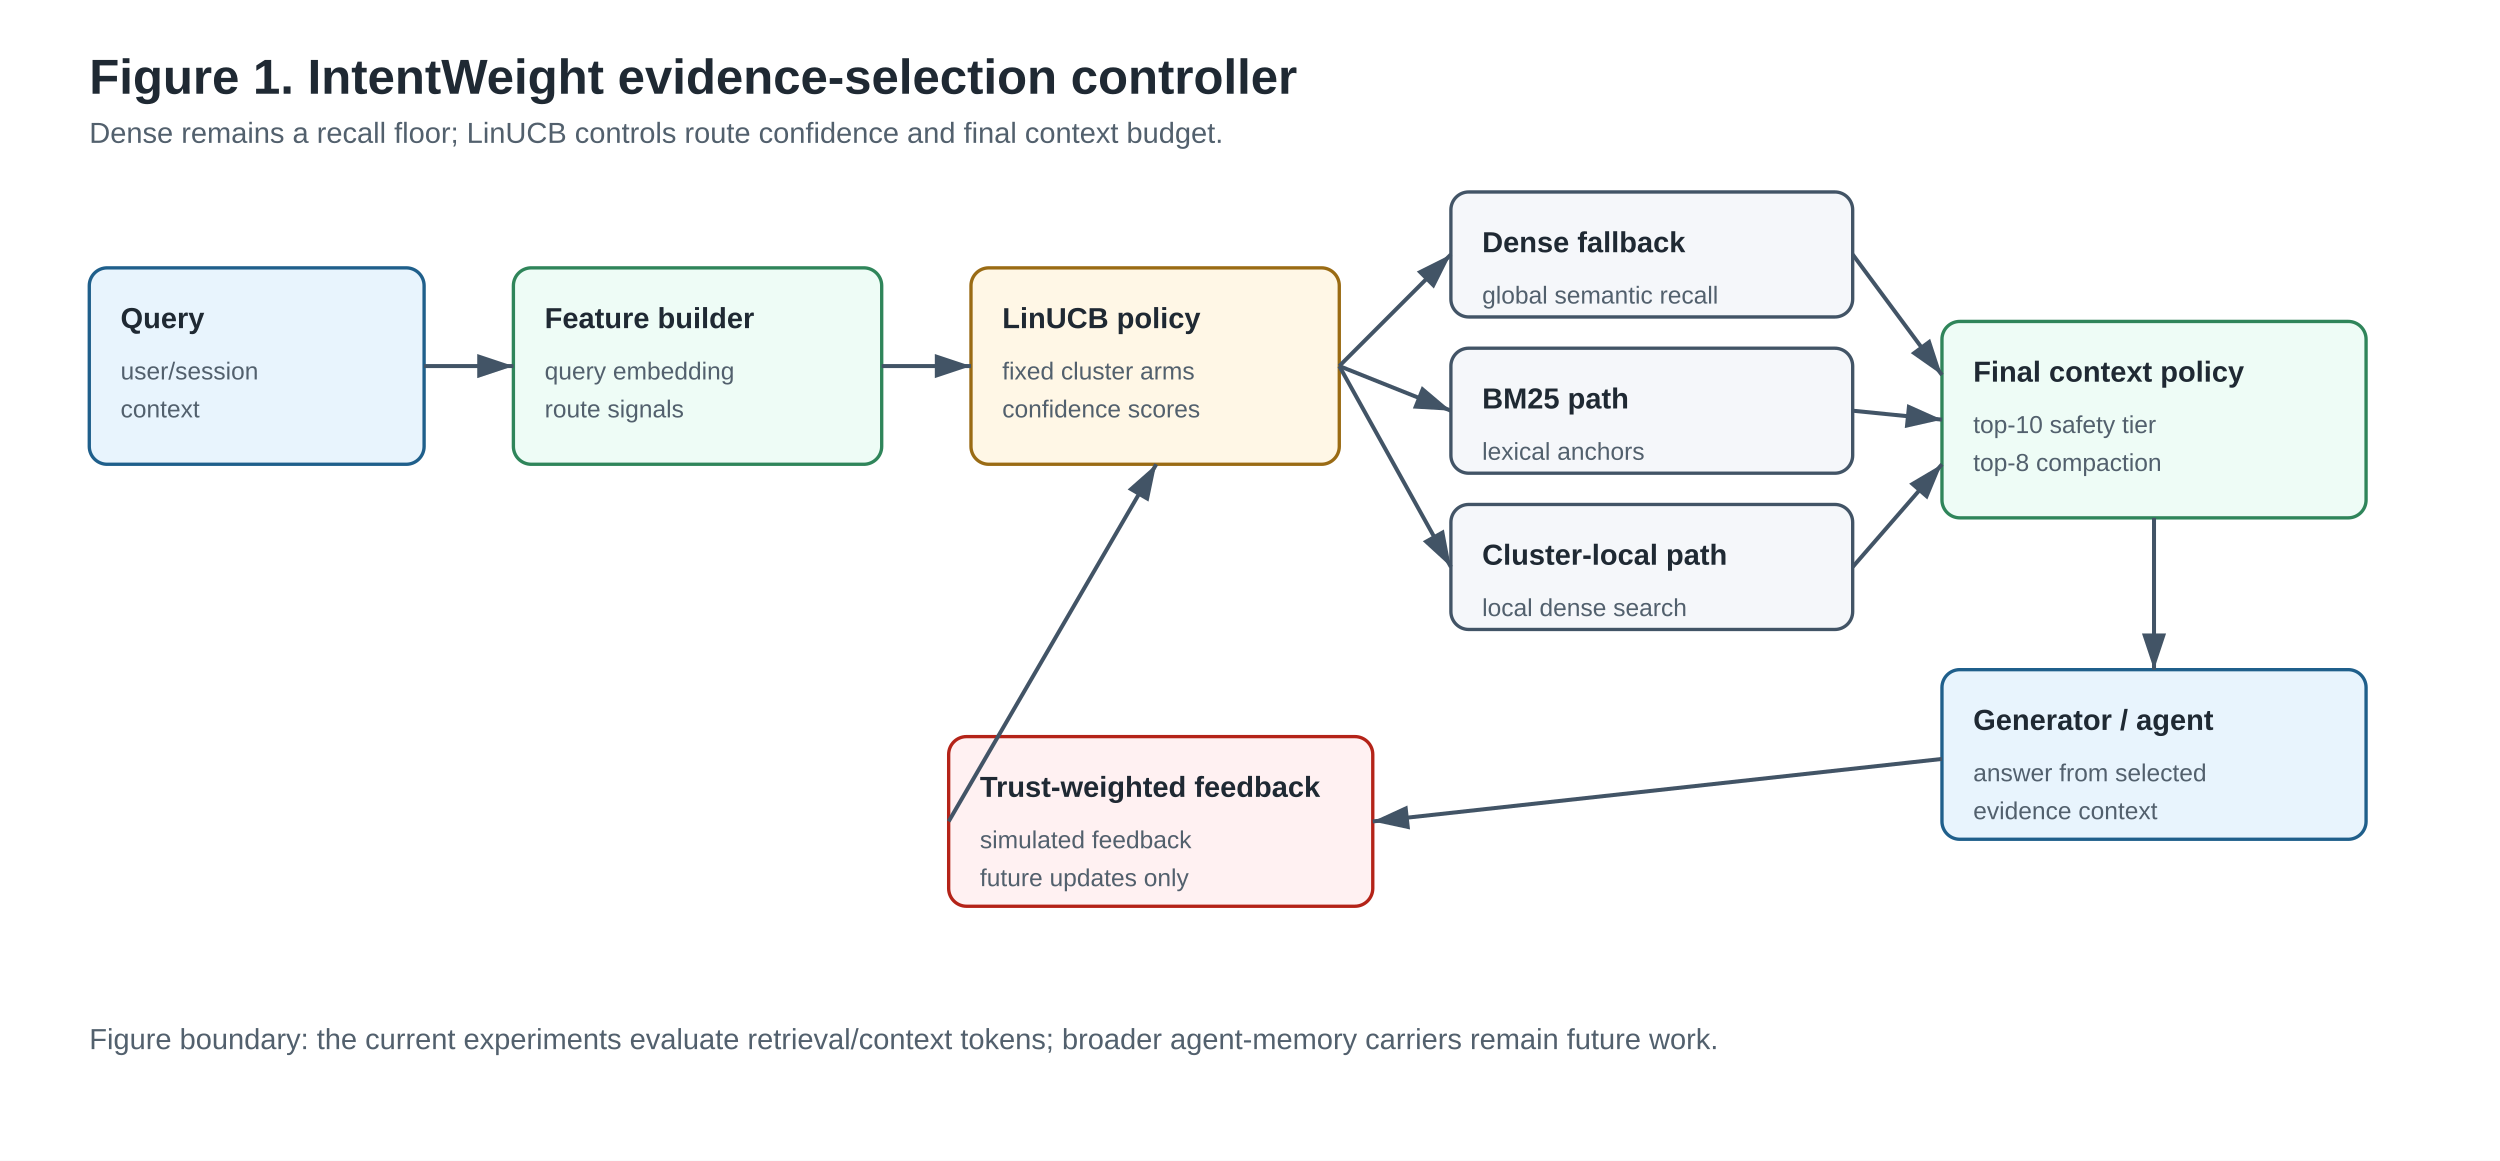
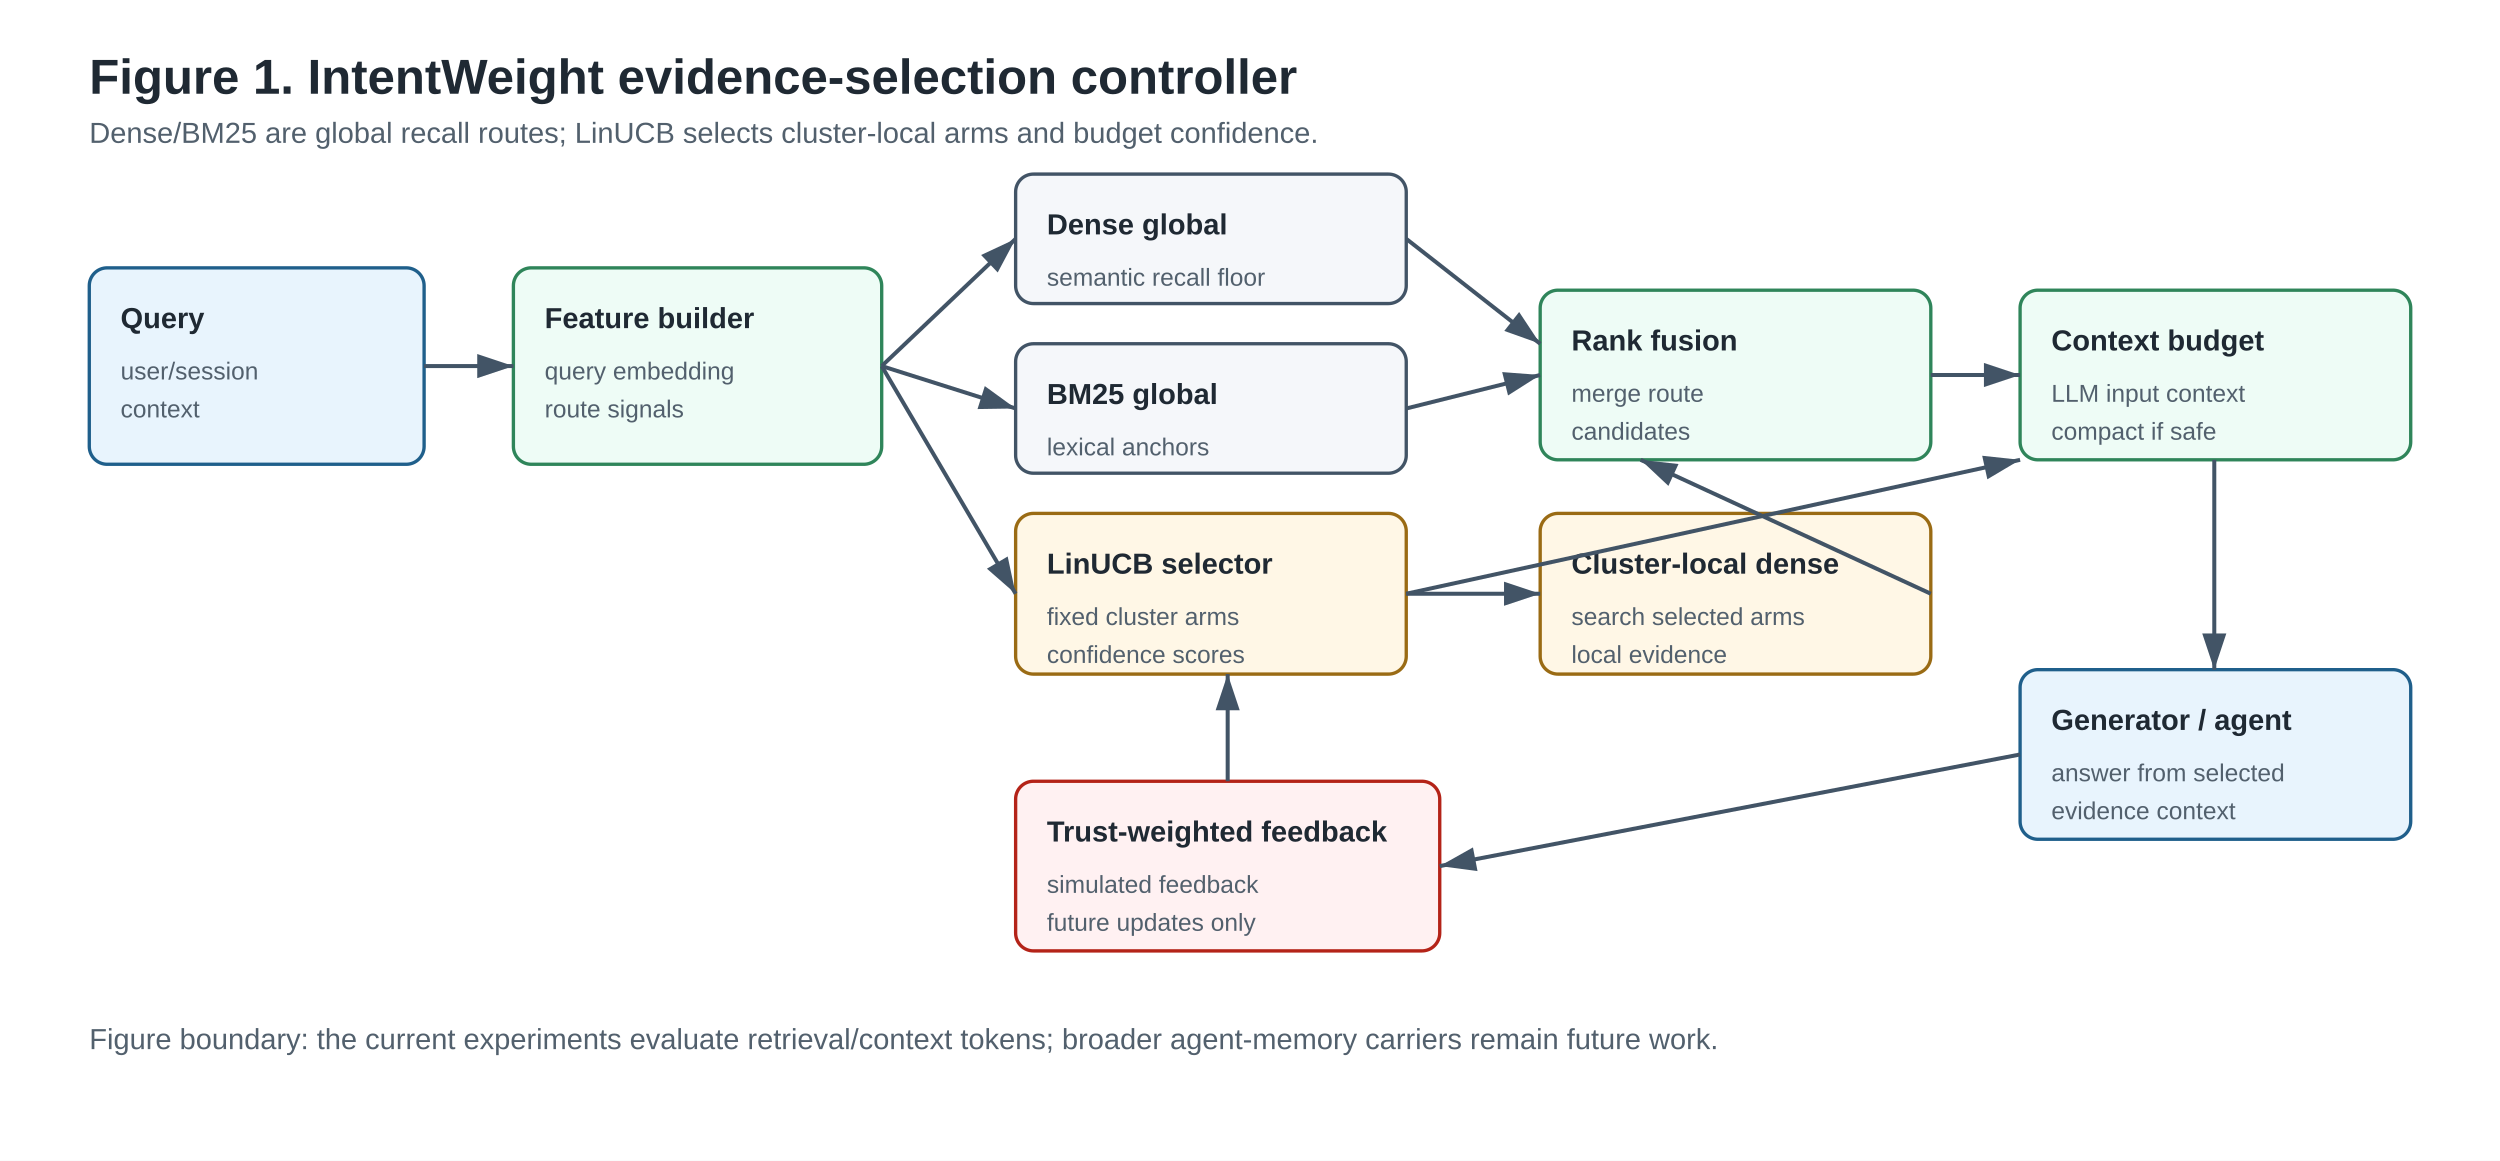
<svg xmlns="http://www.w3.org/2000/svg" width="1120" height="520" viewBox="0 0 1120 520" role="img">
  <defs>
    <marker id="arrow" markerWidth="10" markerHeight="10" refX="9" refY="3" orient="auto" markerUnits="strokeWidth">
      <path d="M0,0 L0,6 L9,3 z" fill="#425466" />
    </marker>
    <style>
text { font-family: Arial, Helvetica, sans-serif; fill: #1f2933; }
.title { font-size: 22px; font-weight: 700; }
.subtitle { font-size: 13px; fill: #52606d; }
.axis { stroke: #9aa5b1; stroke-width: 1; }
.grid { stroke: #e4e7eb; stroke-width: 1; }
.label { font-size: 12px; fill: #52606d; }
.tick { font-size: 11px; fill: #616e7c; }
.legend { font-size: 12px; fill: #323f4b; }
.box-title { font-size: 13px; font-weight: 700; }
.box-text { font-size: 11px; fill: #52606d; }
</style>
  </defs>
  <rect width="100%" height="100%" fill="#ffffff" />
  <text x="40.0" y="42.0" class="title" text-anchor="start">Figure 1. IntentWeight evidence-selection controller</text>
-   <text x="40.0" y="64.0" class="subtitle" text-anchor="start">Dense remains a recall floor; LinUCB controls route confidence and final context budget.</text>
+   <text x="40.0" y="64.0" class="subtitle" text-anchor="start">Dense/BM25 are global recall routes; LinUCB selects cluster-local arms and budget confidence.</text>
  <rect x="40" y="120" width="150" height="88" rx="8" fill="#e8f4fd" stroke="#1f5f8b" stroke-width="1.5" />
  <text x="54.0" y="147.0" class="box-title" text-anchor="start">Query</text>
  <text x="54.0" y="170.0" class="box-text" text-anchor="start">user/session</text>
  <text x="54.0" y="187.0" class="box-text" text-anchor="start">context</text>
  <rect x="230" y="120" width="165" height="88" rx="8" fill="#eefcf6" stroke="#2f855a" stroke-width="1.5" />
  <text x="244.0" y="147.0" class="box-title" text-anchor="start">Feature builder</text>
  <text x="244.0" y="170.0" class="box-text" text-anchor="start">query embedding</text>
  <text x="244.0" y="187.0" class="box-text" text-anchor="start">route signals</text>
-   <rect x="435" y="120" width="165" height="88" rx="8" fill="#fff7e6" stroke="#9a6b14" stroke-width="1.5" />
-   <text x="449.0" y="147.0" class="box-title" text-anchor="start">LinUCB policy</text>
-   <text x="449.0" y="170.0" class="box-text" text-anchor="start">fixed cluster arms</text>
-   <text x="449.0" y="187.0" class="box-text" text-anchor="start">confidence scores</text>
-   <rect x="650" y="86" width="180" height="56" rx="8" fill="#f5f7fa" stroke="#425466" stroke-width="1.5" />
-   <text x="664.0" y="113.0" class="box-title" text-anchor="start">Dense fallback</text>
-   <text x="664.0" y="136.0" class="box-text" text-anchor="start">global semantic recall</text>
-   <rect x="650" y="156" width="180" height="56" rx="8" fill="#f5f7fa" stroke="#425466" stroke-width="1.5" />
-   <text x="664.0" y="183.0" class="box-title" text-anchor="start">BM25 path</text>
-   <text x="664.0" y="206.0" class="box-text" text-anchor="start">lexical anchors</text>
-   <rect x="650" y="226" width="180" height="56" rx="8" fill="#f5f7fa" stroke="#425466" stroke-width="1.5" />
-   <text x="664.0" y="253.0" class="box-title" text-anchor="start">Cluster-local path</text>
-   <text x="664.0" y="276.0" class="box-text" text-anchor="start">local dense search</text>
-   <rect x="870" y="144" width="190" height="88" rx="8" fill="#eefcf6" stroke="#2f855a" stroke-width="1.5" />
-   <text x="884.0" y="171.0" class="box-title" text-anchor="start">Final context policy</text>
-   <text x="884.0" y="194.0" class="box-text" text-anchor="start">top-10 safety tier</text>
-   <text x="884.0" y="211.0" class="box-text" text-anchor="start">top-8 compaction</text>
-   <rect x="870" y="300" width="190" height="76" rx="8" fill="#e8f4fd" stroke="#1f5f8b" stroke-width="1.5" />
-   <text x="884.0" y="327.0" class="box-title" text-anchor="start">Generator / agent</text>
-   <text x="884.0" y="350.0" class="box-text" text-anchor="start">answer from selected</text>
-   <text x="884.0" y="367.0" class="box-text" text-anchor="start">evidence context</text>
-   <rect x="425" y="330" width="190" height="76" rx="8" fill="#fff1f2" stroke="#b42318" stroke-width="1.5" />
-   <text x="439.0" y="357.0" class="box-title" text-anchor="start">Trust-weighted feedback</text>
-   <text x="439.0" y="380.0" class="box-text" text-anchor="start">simulated feedback</text>
-   <text x="439.0" y="397.0" class="box-text" text-anchor="start">future updates only</text>
+   <rect x="455" y="78" width="175" height="58" rx="8" fill="#f5f7fa" stroke="#425466" stroke-width="1.5" />
+   <text x="469.0" y="105.0" class="box-title" text-anchor="start">Dense global</text>
+   <text x="469.0" y="128.0" class="box-text" text-anchor="start">semantic recall floor</text>
+   <rect x="455" y="154" width="175" height="58" rx="8" fill="#f5f7fa" stroke="#425466" stroke-width="1.5" />
+   <text x="469.0" y="181.0" class="box-title" text-anchor="start">BM25 global</text>
+   <text x="469.0" y="204.0" class="box-text" text-anchor="start">lexical anchors</text>
+   <rect x="455" y="230" width="175" height="72" rx="8" fill="#fff7e6" stroke="#9a6b14" stroke-width="1.5" />
+   <text x="469.0" y="257.0" class="box-title" text-anchor="start">LinUCB selector</text>
+   <text x="469.0" y="280.0" class="box-text" text-anchor="start">fixed cluster arms</text>
+   <text x="469.0" y="297.0" class="box-text" text-anchor="start">confidence scores</text>
+   <rect x="690" y="230" width="175" height="72" rx="8" fill="#fff7e6" stroke="#9a6b14" stroke-width="1.5" />
+   <text x="704.0" y="257.0" class="box-title" text-anchor="start">Cluster-local dense</text>
+   <text x="704.0" y="280.0" class="box-text" text-anchor="start">search selected arms</text>
+   <text x="704.0" y="297.0" class="box-text" text-anchor="start">local evidence</text>
+   <rect x="690" y="130" width="175" height="76" rx="8" fill="#eefcf6" stroke="#2f855a" stroke-width="1.5" />
+   <text x="704.0" y="157.0" class="box-title" text-anchor="start">Rank fusion</text>
+   <text x="704.0" y="180.0" class="box-text" text-anchor="start">merge route</text>
+   <text x="704.0" y="197.0" class="box-text" text-anchor="start">candidates</text>
+   <rect x="905" y="130" width="175" height="76" rx="8" fill="#eefcf6" stroke="#2f855a" stroke-width="1.5" />
+   <text x="919.0" y="157.0" class="box-title" text-anchor="start">Context budget</text>
+   <text x="919.0" y="180.0" class="box-text" text-anchor="start">LLM input context</text>
+   <text x="919.0" y="197.0" class="box-text" text-anchor="start">compact if safe</text>
+   <rect x="905" y="300" width="175" height="76" rx="8" fill="#e8f4fd" stroke="#1f5f8b" stroke-width="1.5" />
+   <text x="919.0" y="327.0" class="box-title" text-anchor="start">Generator / agent</text>
+   <text x="919.0" y="350.0" class="box-text" text-anchor="start">answer from selected</text>
+   <text x="919.0" y="367.0" class="box-text" text-anchor="start">evidence context</text>
+   <rect x="455" y="350" width="190" height="76" rx="8" fill="#fff1f2" stroke="#b42318" stroke-width="1.5" />
+   <text x="469.0" y="377.0" class="box-title" text-anchor="start">Trust-weighted feedback</text>
+   <text x="469.0" y="400.0" class="box-text" text-anchor="start">simulated feedback</text>
+   <text x="469.0" y="417.0" class="box-text" text-anchor="start">future updates only</text>
  <line x1="190" y1="164" x2="230" y2="164" stroke="#425466" stroke-width="1.8" marker-end="url(#arrow)" />
-   <line x1="395" y1="164" x2="435" y2="164" stroke="#425466" stroke-width="1.8" marker-end="url(#arrow)" />
-   <line x1="600" y1="164" x2="650" y2="114" stroke="#425466" stroke-width="1.8" marker-end="url(#arrow)" />
-   <line x1="600" y1="164" x2="650" y2="184" stroke="#425466" stroke-width="1.8" marker-end="url(#arrow)" />
-   <line x1="600" y1="164" x2="650" y2="254" stroke="#425466" stroke-width="1.8" marker-end="url(#arrow)" />
-   <line x1="830" y1="114" x2="870" y2="168" stroke="#425466" stroke-width="1.8" marker-end="url(#arrow)" />
-   <line x1="830" y1="184" x2="870" y2="188" stroke="#425466" stroke-width="1.8" marker-end="url(#arrow)" />
-   <line x1="830" y1="254" x2="870" y2="208" stroke="#425466" stroke-width="1.8" marker-end="url(#arrow)" />
-   <line x1="965" y1="232" x2="965" y2="300" stroke="#425466" stroke-width="1.8" marker-end="url(#arrow)" />
-   <line x1="870" y1="340" x2="615" y2="368" stroke="#425466" stroke-width="1.8" marker-end="url(#arrow)" />
-   <line x1="425" y1="368" x2="518" y2="208" stroke="#425466" stroke-width="1.8" marker-end="url(#arrow)" />
+   <line x1="395" y1="164" x2="455" y2="107" stroke="#425466" stroke-width="1.8" marker-end="url(#arrow)" />
+   <line x1="395" y1="164" x2="455" y2="183" stroke="#425466" stroke-width="1.8" marker-end="url(#arrow)" />
+   <line x1="395" y1="164" x2="455" y2="266" stroke="#425466" stroke-width="1.8" marker-end="url(#arrow)" />
+   <line x1="630" y1="266" x2="690" y2="266" stroke="#425466" stroke-width="1.8" marker-end="url(#arrow)" />
+   <line x1="630" y1="107" x2="690" y2="154" stroke="#425466" stroke-width="1.8" marker-end="url(#arrow)" />
+   <line x1="630" y1="183" x2="690" y2="168" stroke="#425466" stroke-width="1.8" marker-end="url(#arrow)" />
+   <line x1="865" y1="266" x2="735" y2="206" stroke="#425466" stroke-width="1.8" marker-end="url(#arrow)" />
+   <line x1="865" y1="168" x2="905" y2="168" stroke="#425466" stroke-width="1.8" marker-end="url(#arrow)" />
+   <line x1="630" y1="266" x2="905" y2="206" stroke="#425466" stroke-width="1.8" marker-end="url(#arrow)" />
+   <line x1="992" y1="206" x2="992" y2="300" stroke="#425466" stroke-width="1.8" marker-end="url(#arrow)" />
+   <line x1="905" y1="338" x2="645" y2="388" stroke="#425466" stroke-width="1.8" marker-end="url(#arrow)" />
+   <line x1="550" y1="350" x2="550" y2="302" stroke="#425466" stroke-width="1.8" marker-end="url(#arrow)" />
  <text x="40.0" y="470.0" class="subtitle" text-anchor="start">Figure boundary: the current experiments evaluate retrieval/context tokens; broader agent-memory carriers remain future work.</text>
</svg>
